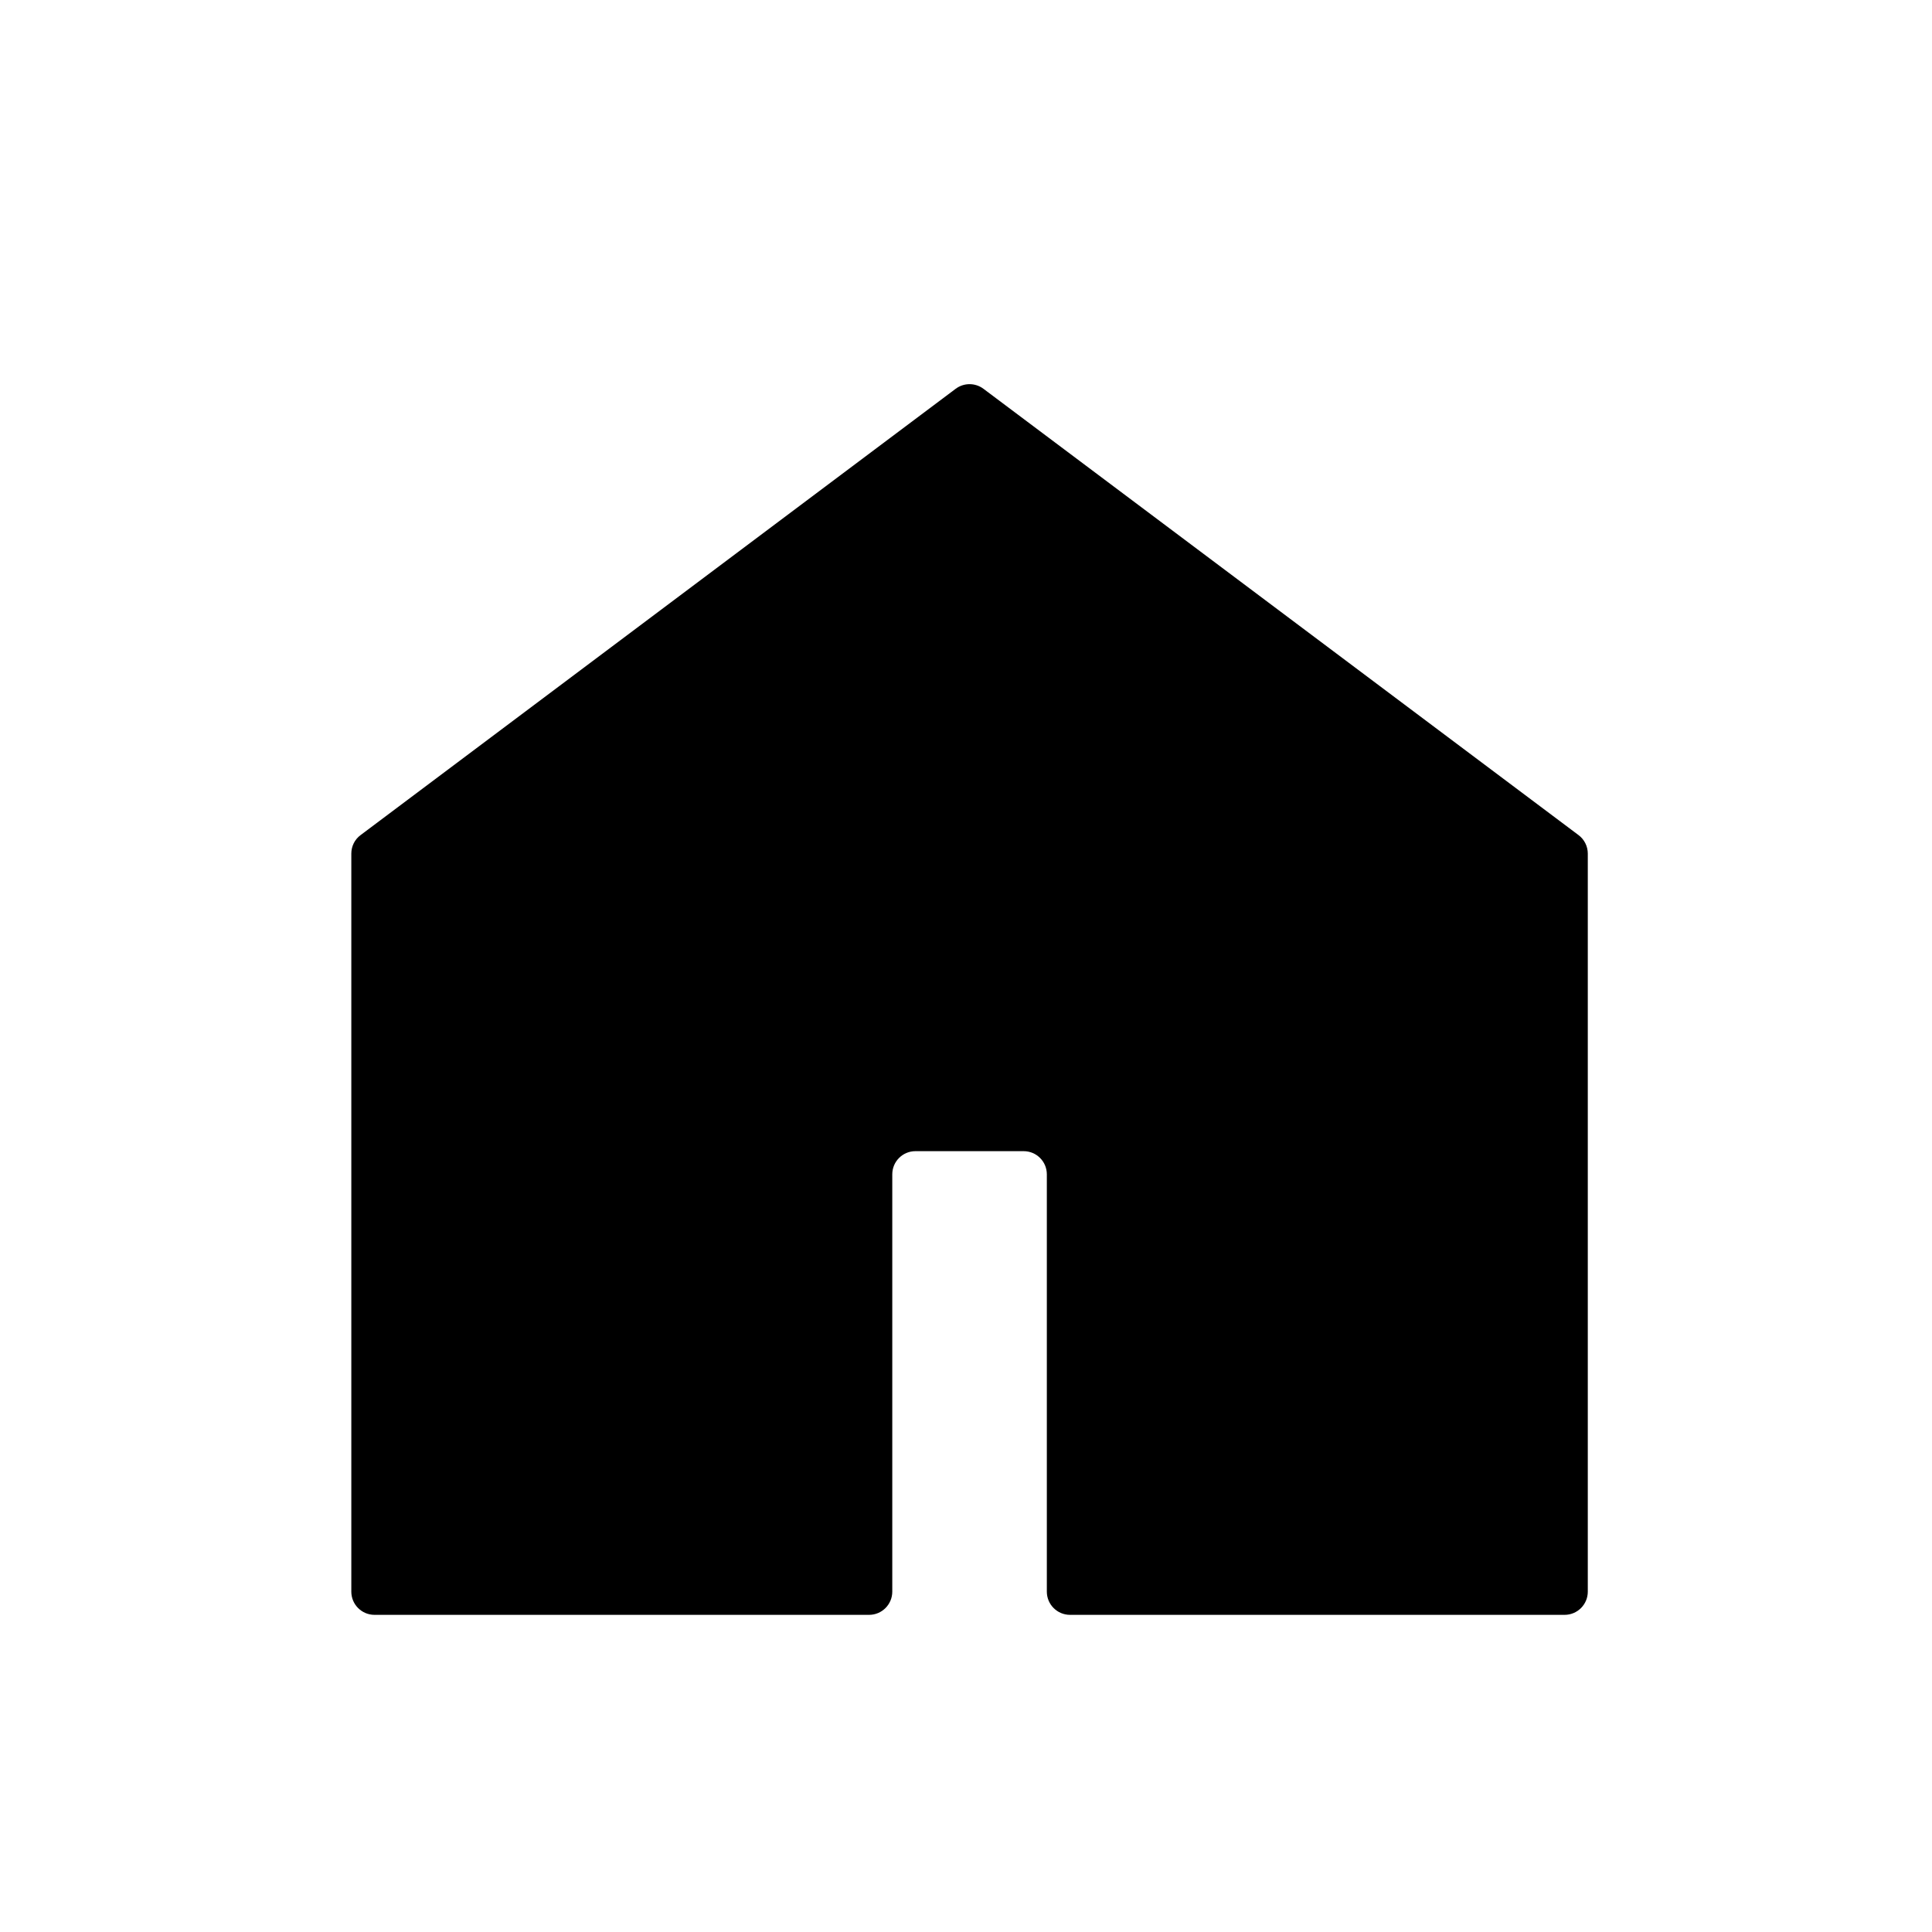
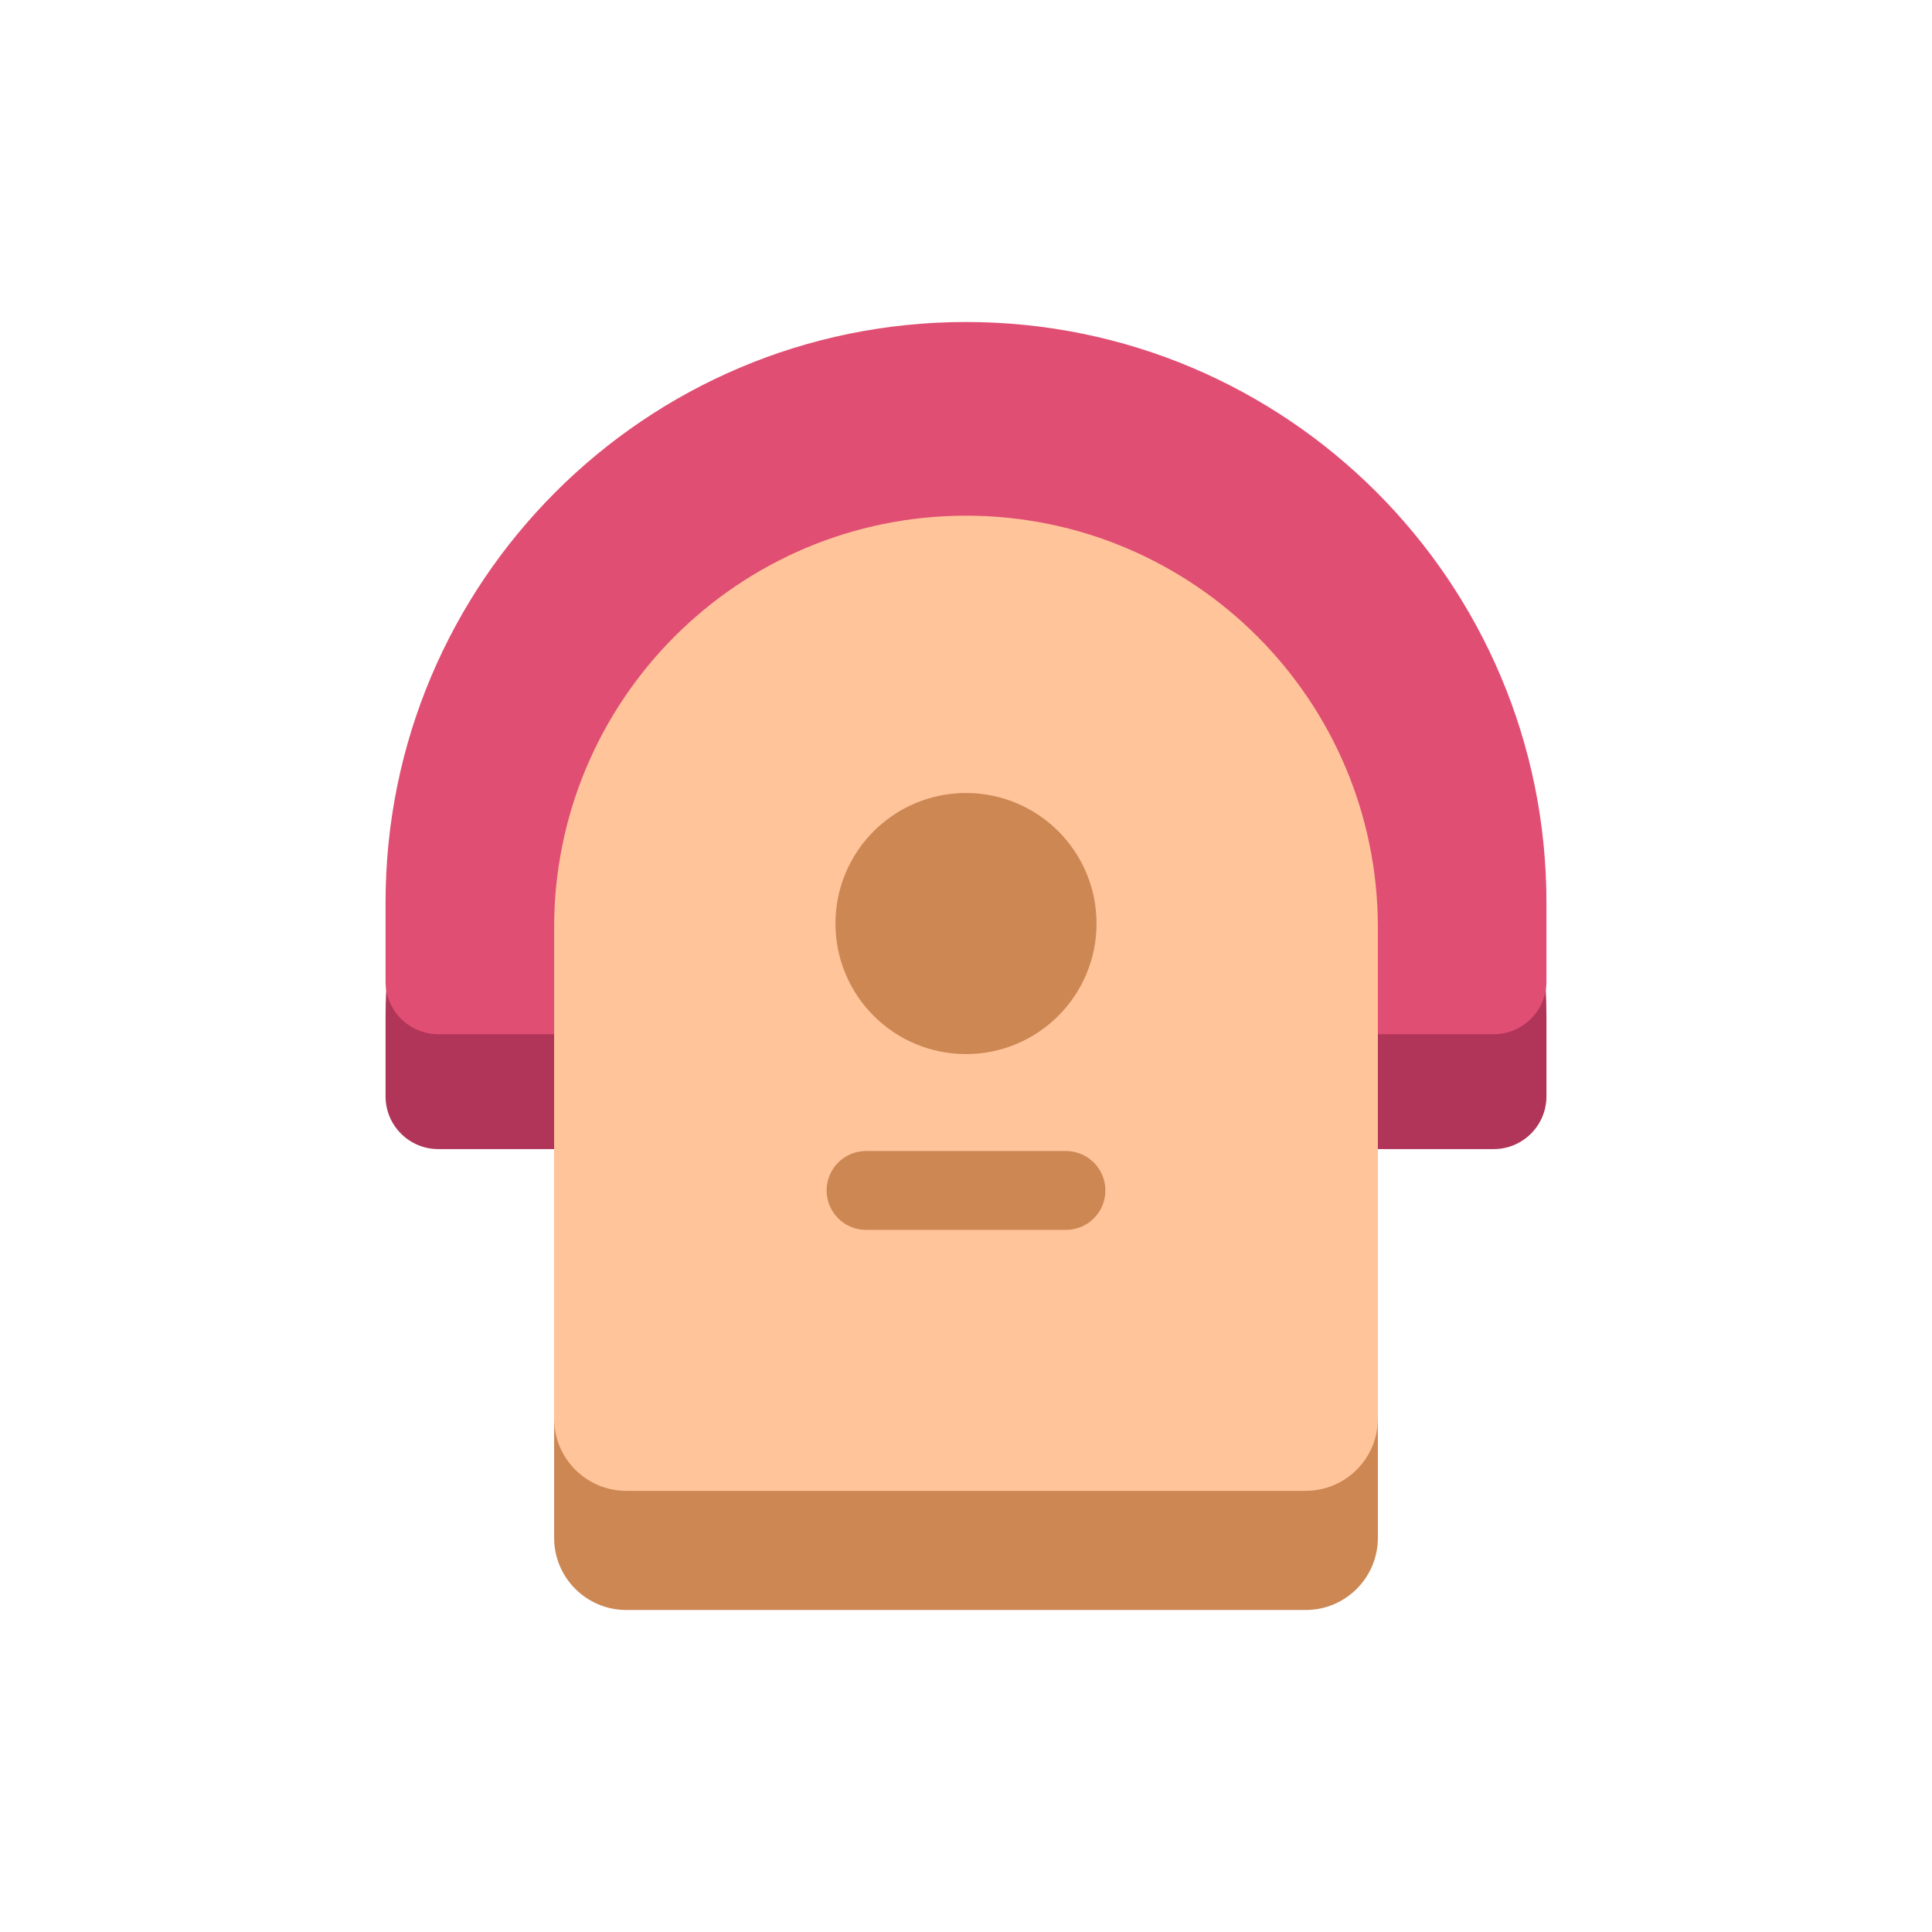
- <svg xmlns="http://www.w3.org/2000/svg" width="25" height="25" viewBox="0 0 25 25" fill="none">
-   <path d="M20.546 20.596C20.546 20.761 20.412 20.896 20.246 20.896H13.846C13.68 20.896 13.546 20.761 13.546 20.596V15.196C13.546 15.03 13.412 14.896 13.246 14.896H11.846C11.68 14.896 11.546 15.03 11.546 15.196V20.596C11.546 20.761 11.412 20.896 11.246 20.896H4.846C4.68 20.896 4.546 20.761 4.546 20.596V11.046C4.546 10.951 4.59 10.862 4.666 10.806L12.366 5.031C12.473 4.951 12.619 4.951 12.726 5.031L20.426 10.806C20.501 10.862 20.546 10.951 20.546 11.046V20.596Z" fill="currentColor" />
+ <svg xmlns="http://www.w3.org/2000/svg" viewBox="0 0 48 48" fill="none">
+   <path d="M13.767 26.004C13.767 20.353 18.348 15.771 24 15.771V15.771C29.651 15.771 34.233 20.353 34.233 26.004V38.206C34.233 39.197 33.429 40 32.438 40H15.562C14.57 40 13.767 39.197 13.767 38.206V26.004Z" fill="#CC8753" />
+   <path d="M9.579 25.275C9.579 17.311 16.035 10.854 24 10.854V10.854C31.964 10.854 38.421 17.311 38.421 25.275V27.238C38.421 27.962 37.834 28.549 37.11 28.549H10.89C10.166 28.549 9.579 27.962 9.579 27.238V25.275Z" fill="#B03559" />
+   <path d="M9.579 22.421C9.579 14.456 16.035 8 24 8V8C31.964 8 38.421 14.457 38.421 22.421V24.384C38.421 25.108 37.834 25.695 37.11 25.695H10.89C10.166 25.695 9.579 25.108 9.579 24.384V22.421Z" fill="#E04E73" />
+   <path d="M13.767 23.044C13.767 17.393 18.348 12.812 24 12.812V12.812C29.651 12.812 34.233 17.393 34.233 23.044V35.246C34.233 36.237 33.429 37.04 32.438 37.04H15.562C14.57 37.04 13.767 36.237 13.767 35.246V23.044Z" fill="#FFC49A" />
+   <circle cx="24" cy="22.945" r="3.243" fill="#CC8753" />
+   <rect x="20.537" y="28.597" width="6.926" height="1.959" rx="0.979" fill="#CC8753" />
</svg>
